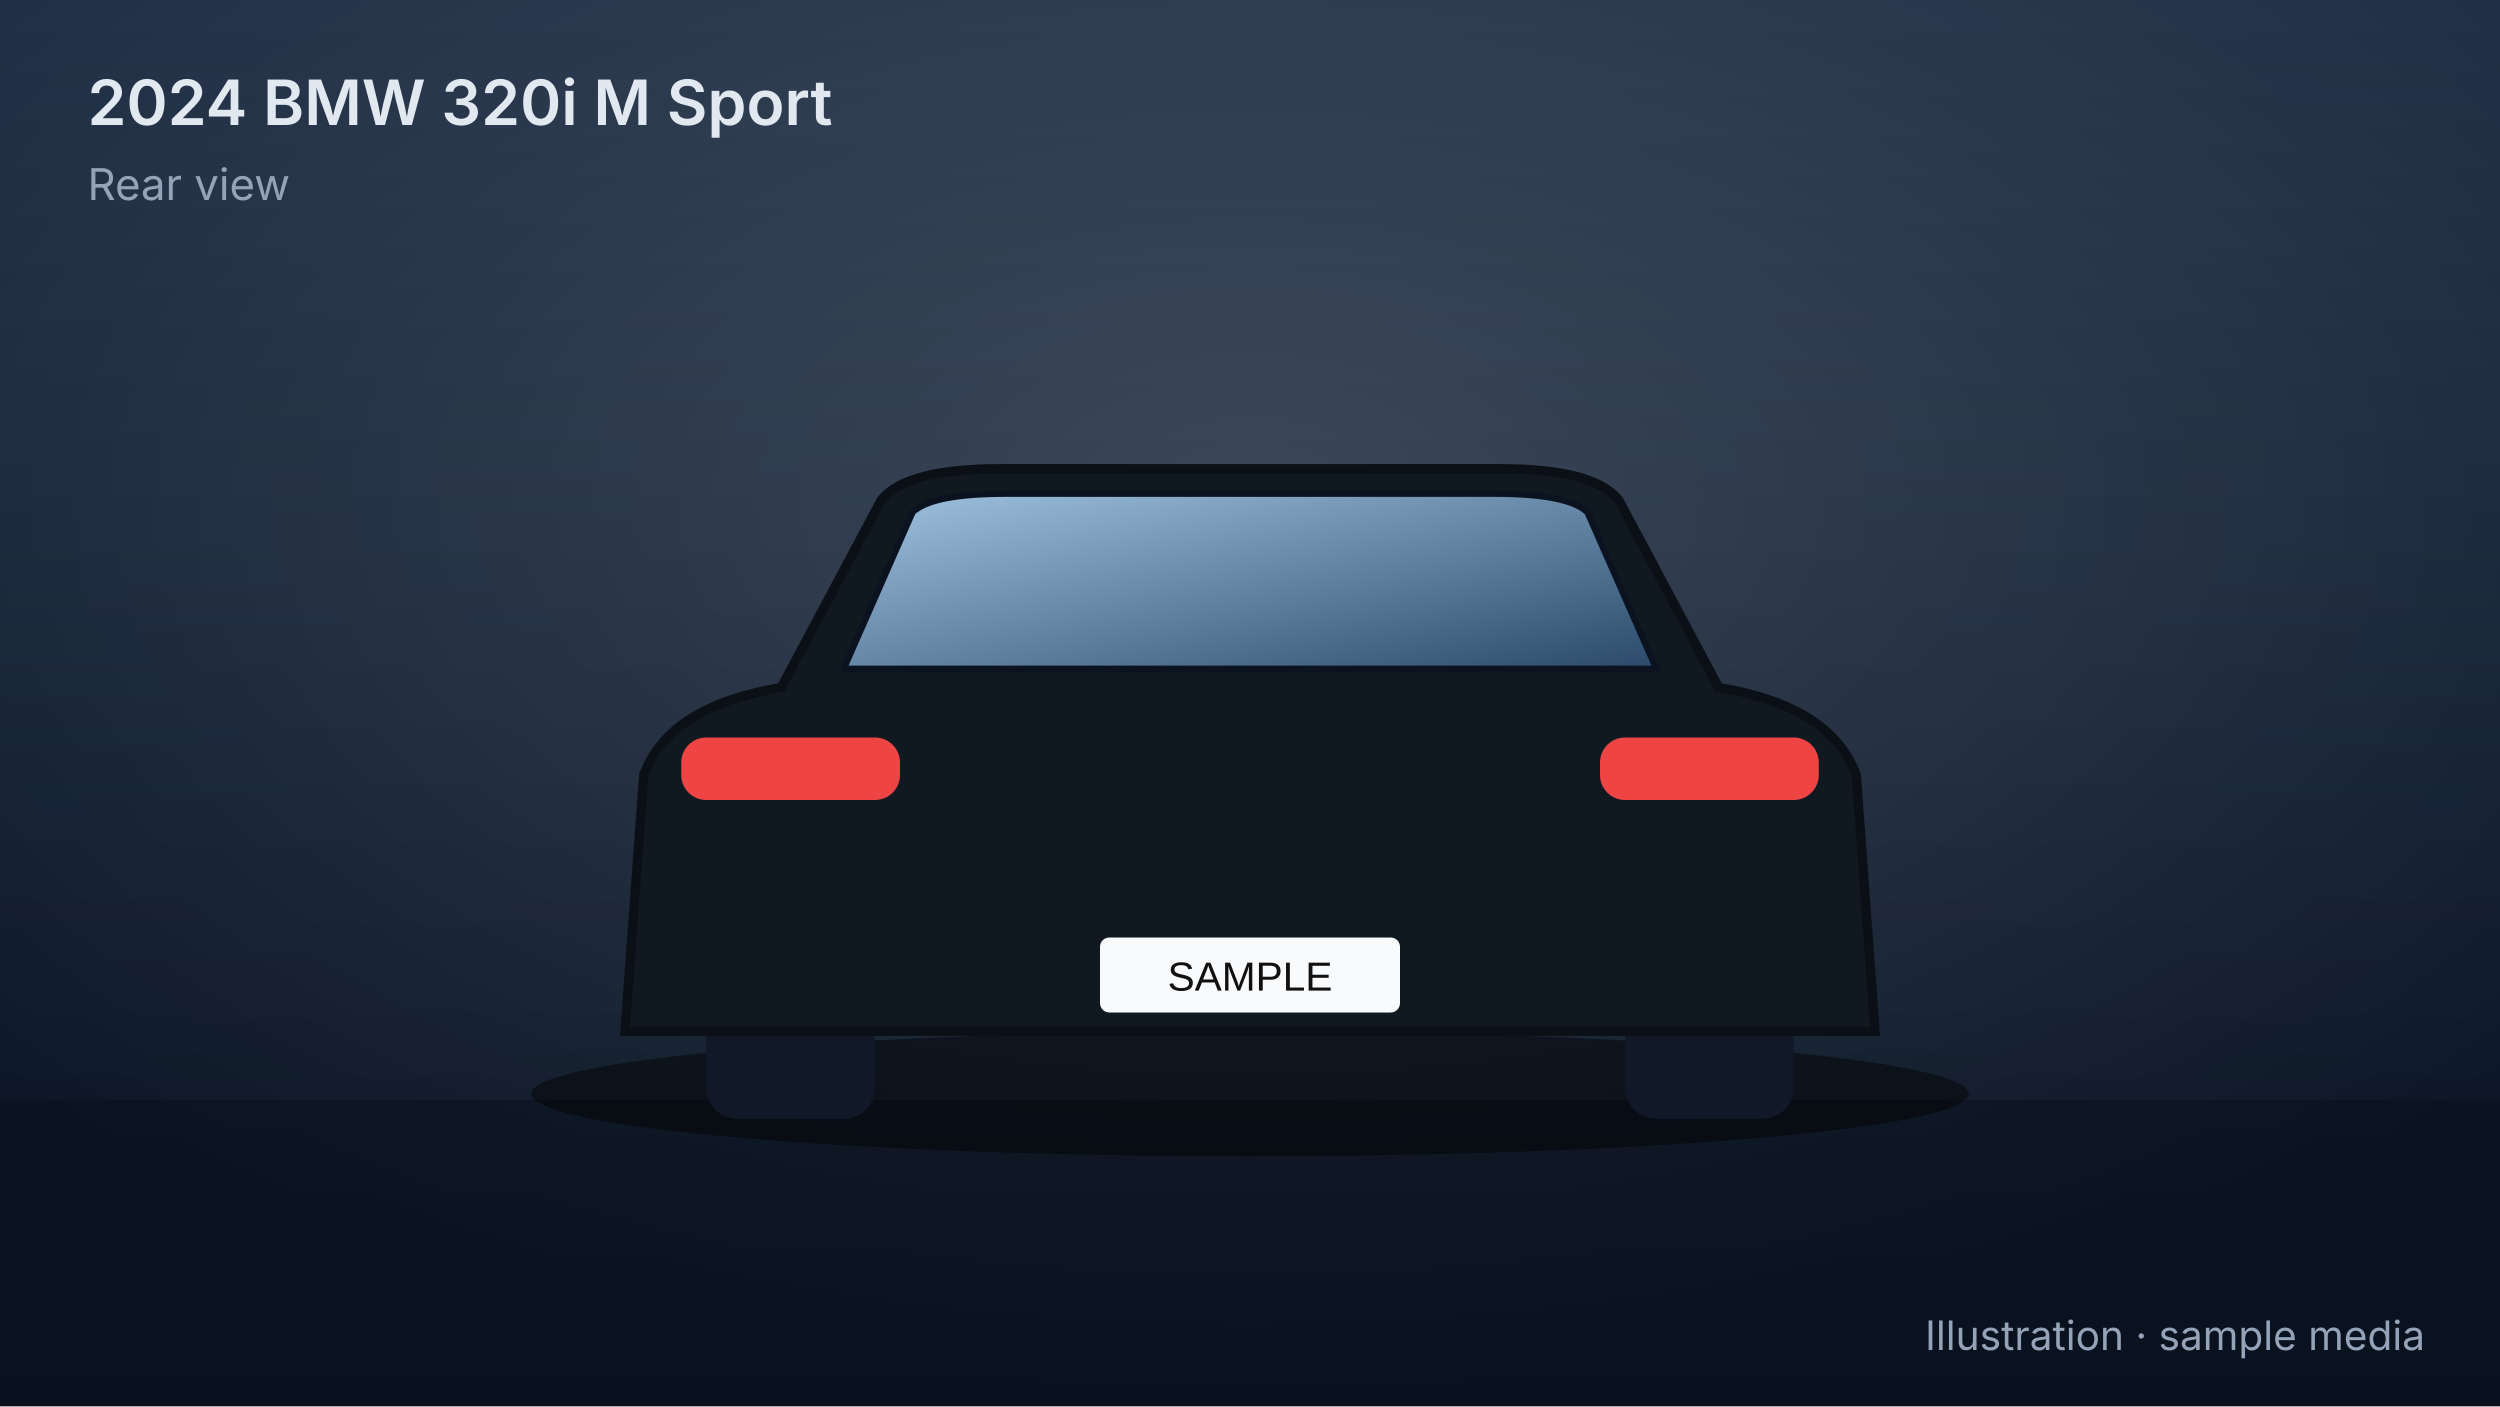
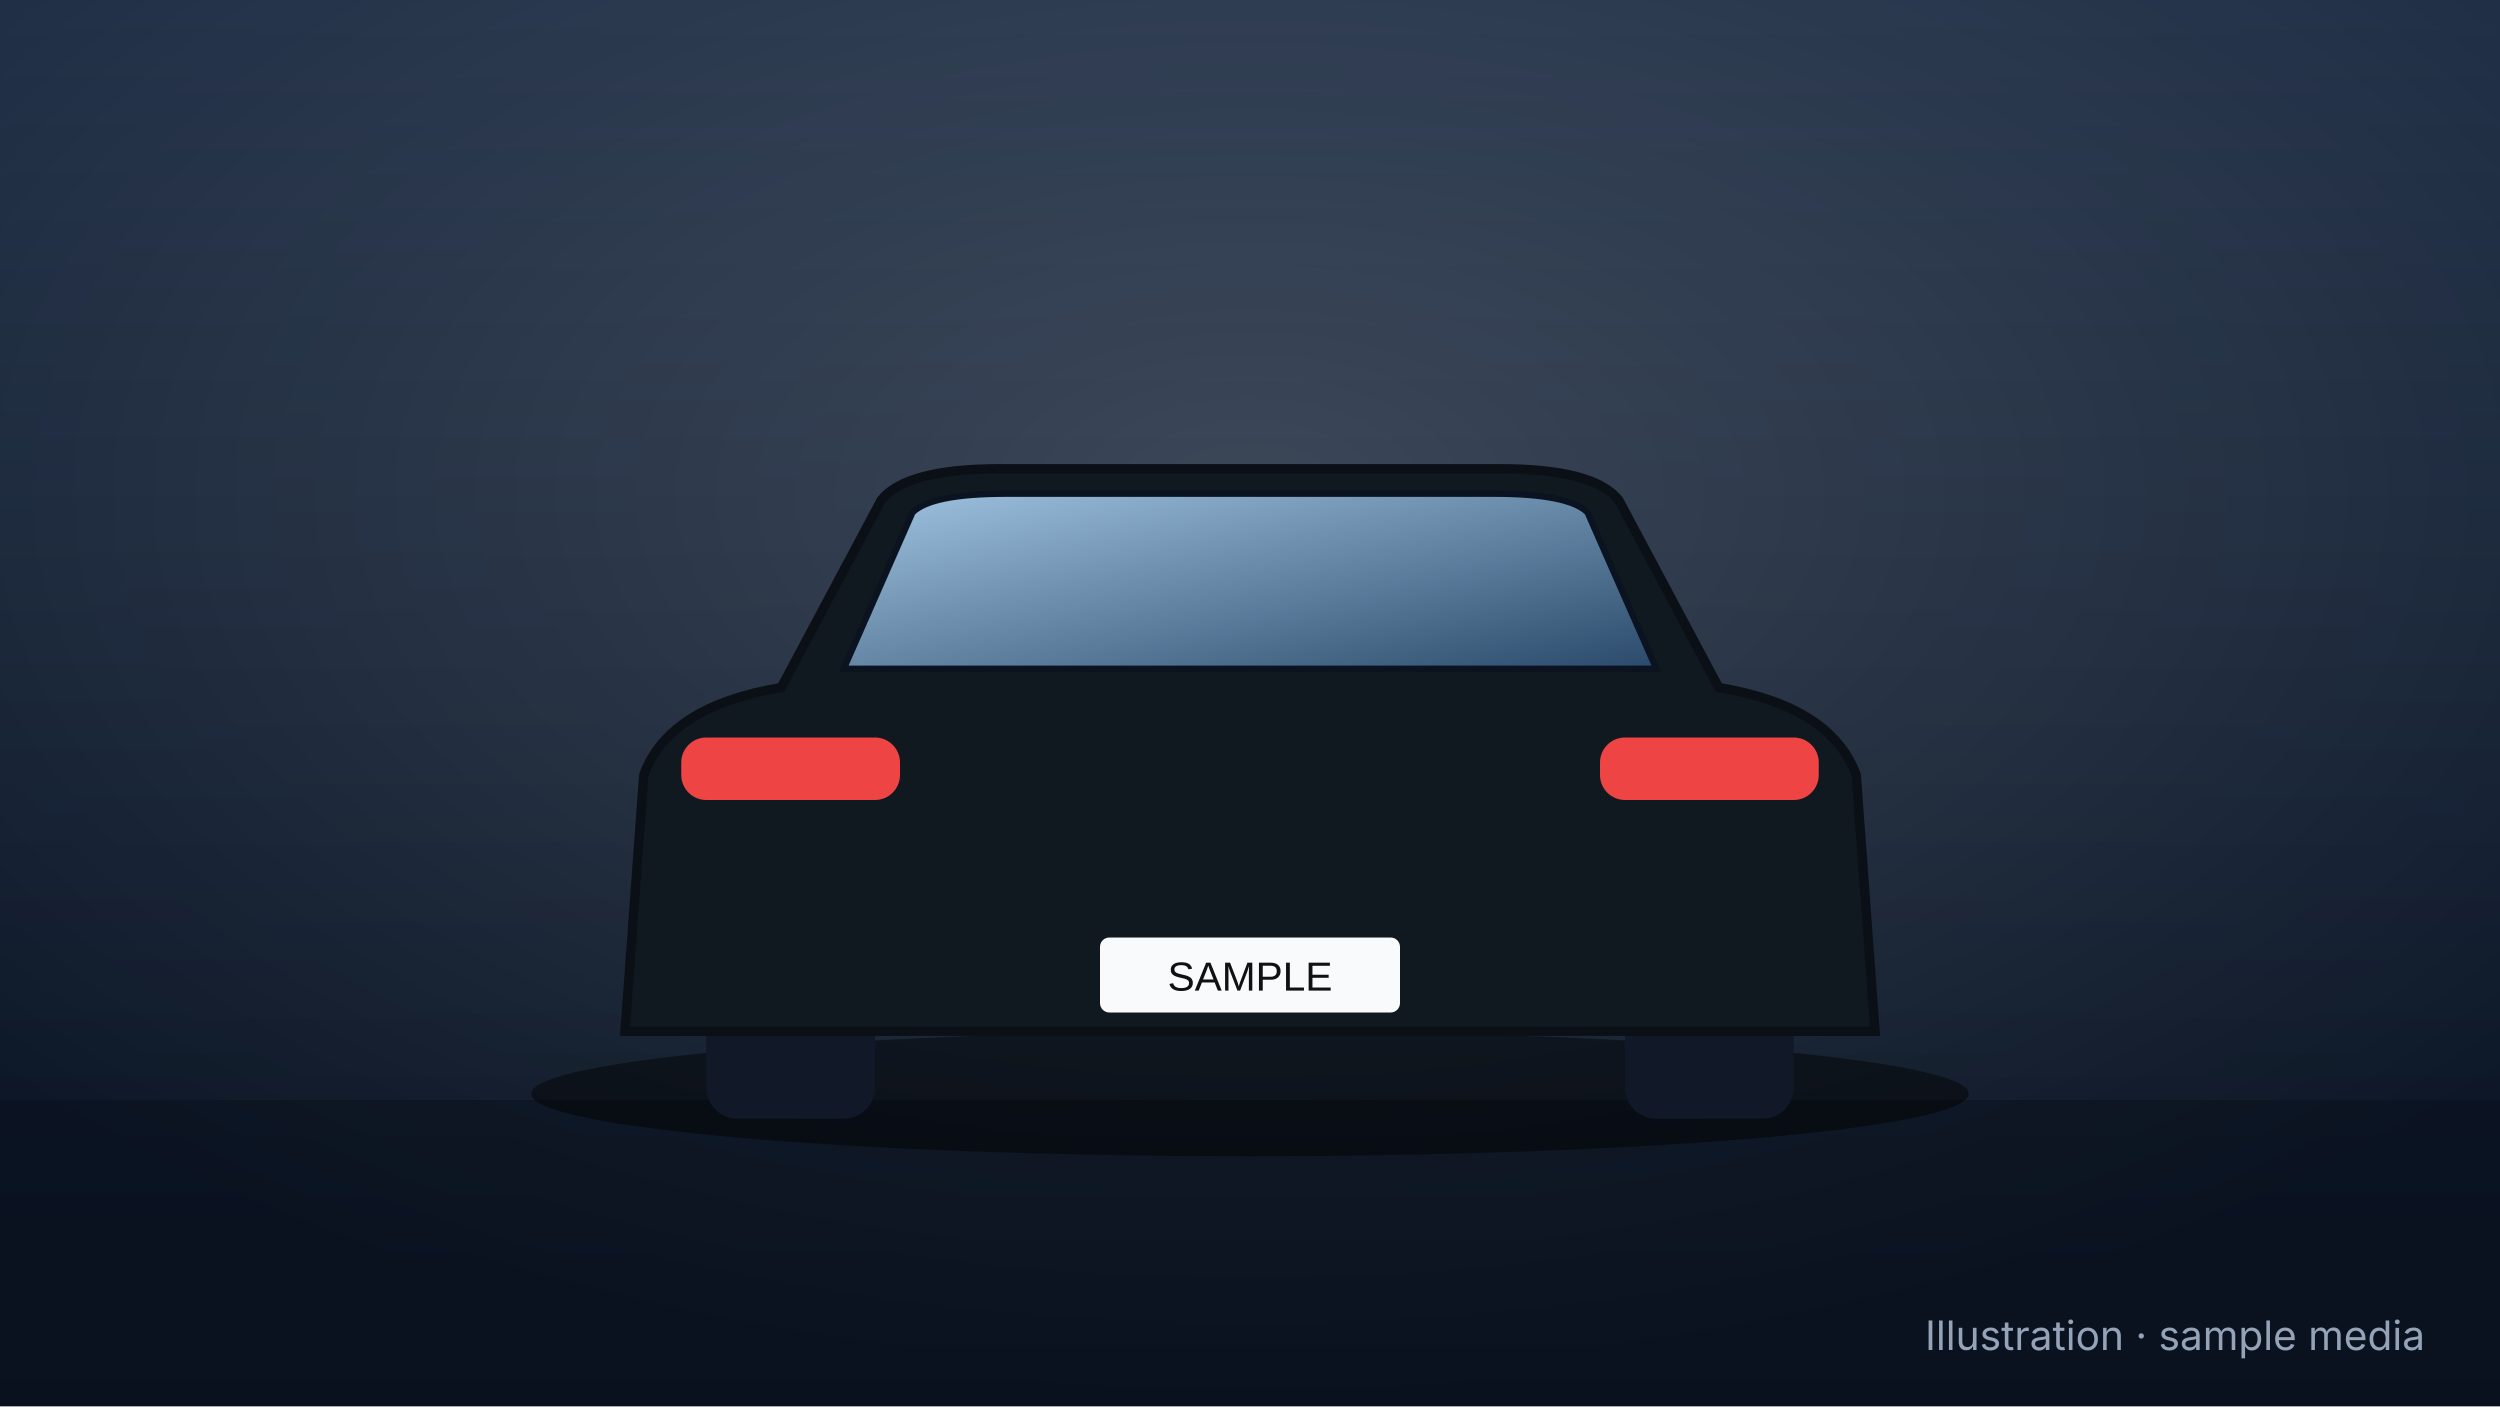
<svg xmlns="http://www.w3.org/2000/svg" viewBox="0 0 800 450" role="img" aria-label="2024 BMW 320i M Sport (rear, illustration)">
  <defs>
    <linearGradient id="bg" x1="0" y1="0" x2="0" y2="1">
      <stop offset="0" stop-color="#1e2d44" />
      <stop offset="0.62" stop-color="#0f1b2d" />
      <stop offset="1" stop-color="#0a1220" />
    </linearGradient>
    <radialGradient id="spot" cx="0.5" cy="0.35" r="0.65">
      <stop offset="0" stop-color="#ffffff" stop-opacity="0.16" />
      <stop offset="1" stop-color="#ffffff" stop-opacity="0" />
    </radialGradient>
    <linearGradient id="glass" x1="0" y1="0" x2="1" y2="1">
      <stop offset="0" stop-color="#9fc3e0" />
      <stop offset="1" stop-color="#2b4a6b" />
    </linearGradient>
  </defs>
  <rect width="800" height="450" fill="url(#bg)" />
  <rect width="800" height="450" fill="url(#spot)" />
  <rect y="352" width="800" height="98" fill="#09111d" opacity="0.55" />
  <ellipse cx="400" cy="350" rx="230" ry="20" fill="#000" opacity="0.45" />
  <rect x="226" y="318" width="54" height="40" rx="10" fill="#111827" />
  <rect x="520" y="318" width="54" height="40" rx="10" fill="#111827" />
  <path d="M200 330 L206 248 Q214 226 250 220 L282 160 Q290 150 320 150 L480 150 Q510 150 518 160 L550 220 Q586 226 594 248 L600 330 Z" fill="#101820" stroke="#0b1016" stroke-width="3" />
  <path d="M292 164 Q298 158 322 158 L478 158 Q502 158 508 164 L530 214 L270 214 Z" fill="url(#glass)" stroke="#0b1220" stroke-width="2" />
  <rect x="218" y="236" width="70" height="20" rx="8" fill="#ef4444" />
  <rect x="512" y="236" width="70" height="20" rx="8" fill="#ef4444" />
  <rect x="352" y="300" width="96" height="24" rx="3" fill="#f8fafc" />
  <text x="400" y="317" text-anchor="middle" font-family="Arial" font-size="13" fill="#111">SAMPLE</text>
-   <text x="28" y="40" fill="#e2e8f0" font-family="Inter, Segoe UI, Arial, sans-serif" font-size="20" font-weight="600">2024 BMW 320i M Sport</text>
-   <text x="28" y="64" fill="#94a3b8" font-family="Inter, Segoe UI, Arial, sans-serif" font-size="14">Rear view</text>
  <text x="776" y="432" text-anchor="end" fill="#94a3b8" font-family="Inter, Segoe UI, Arial, sans-serif" font-size="13">Illustration · sample media</text>
</svg>
